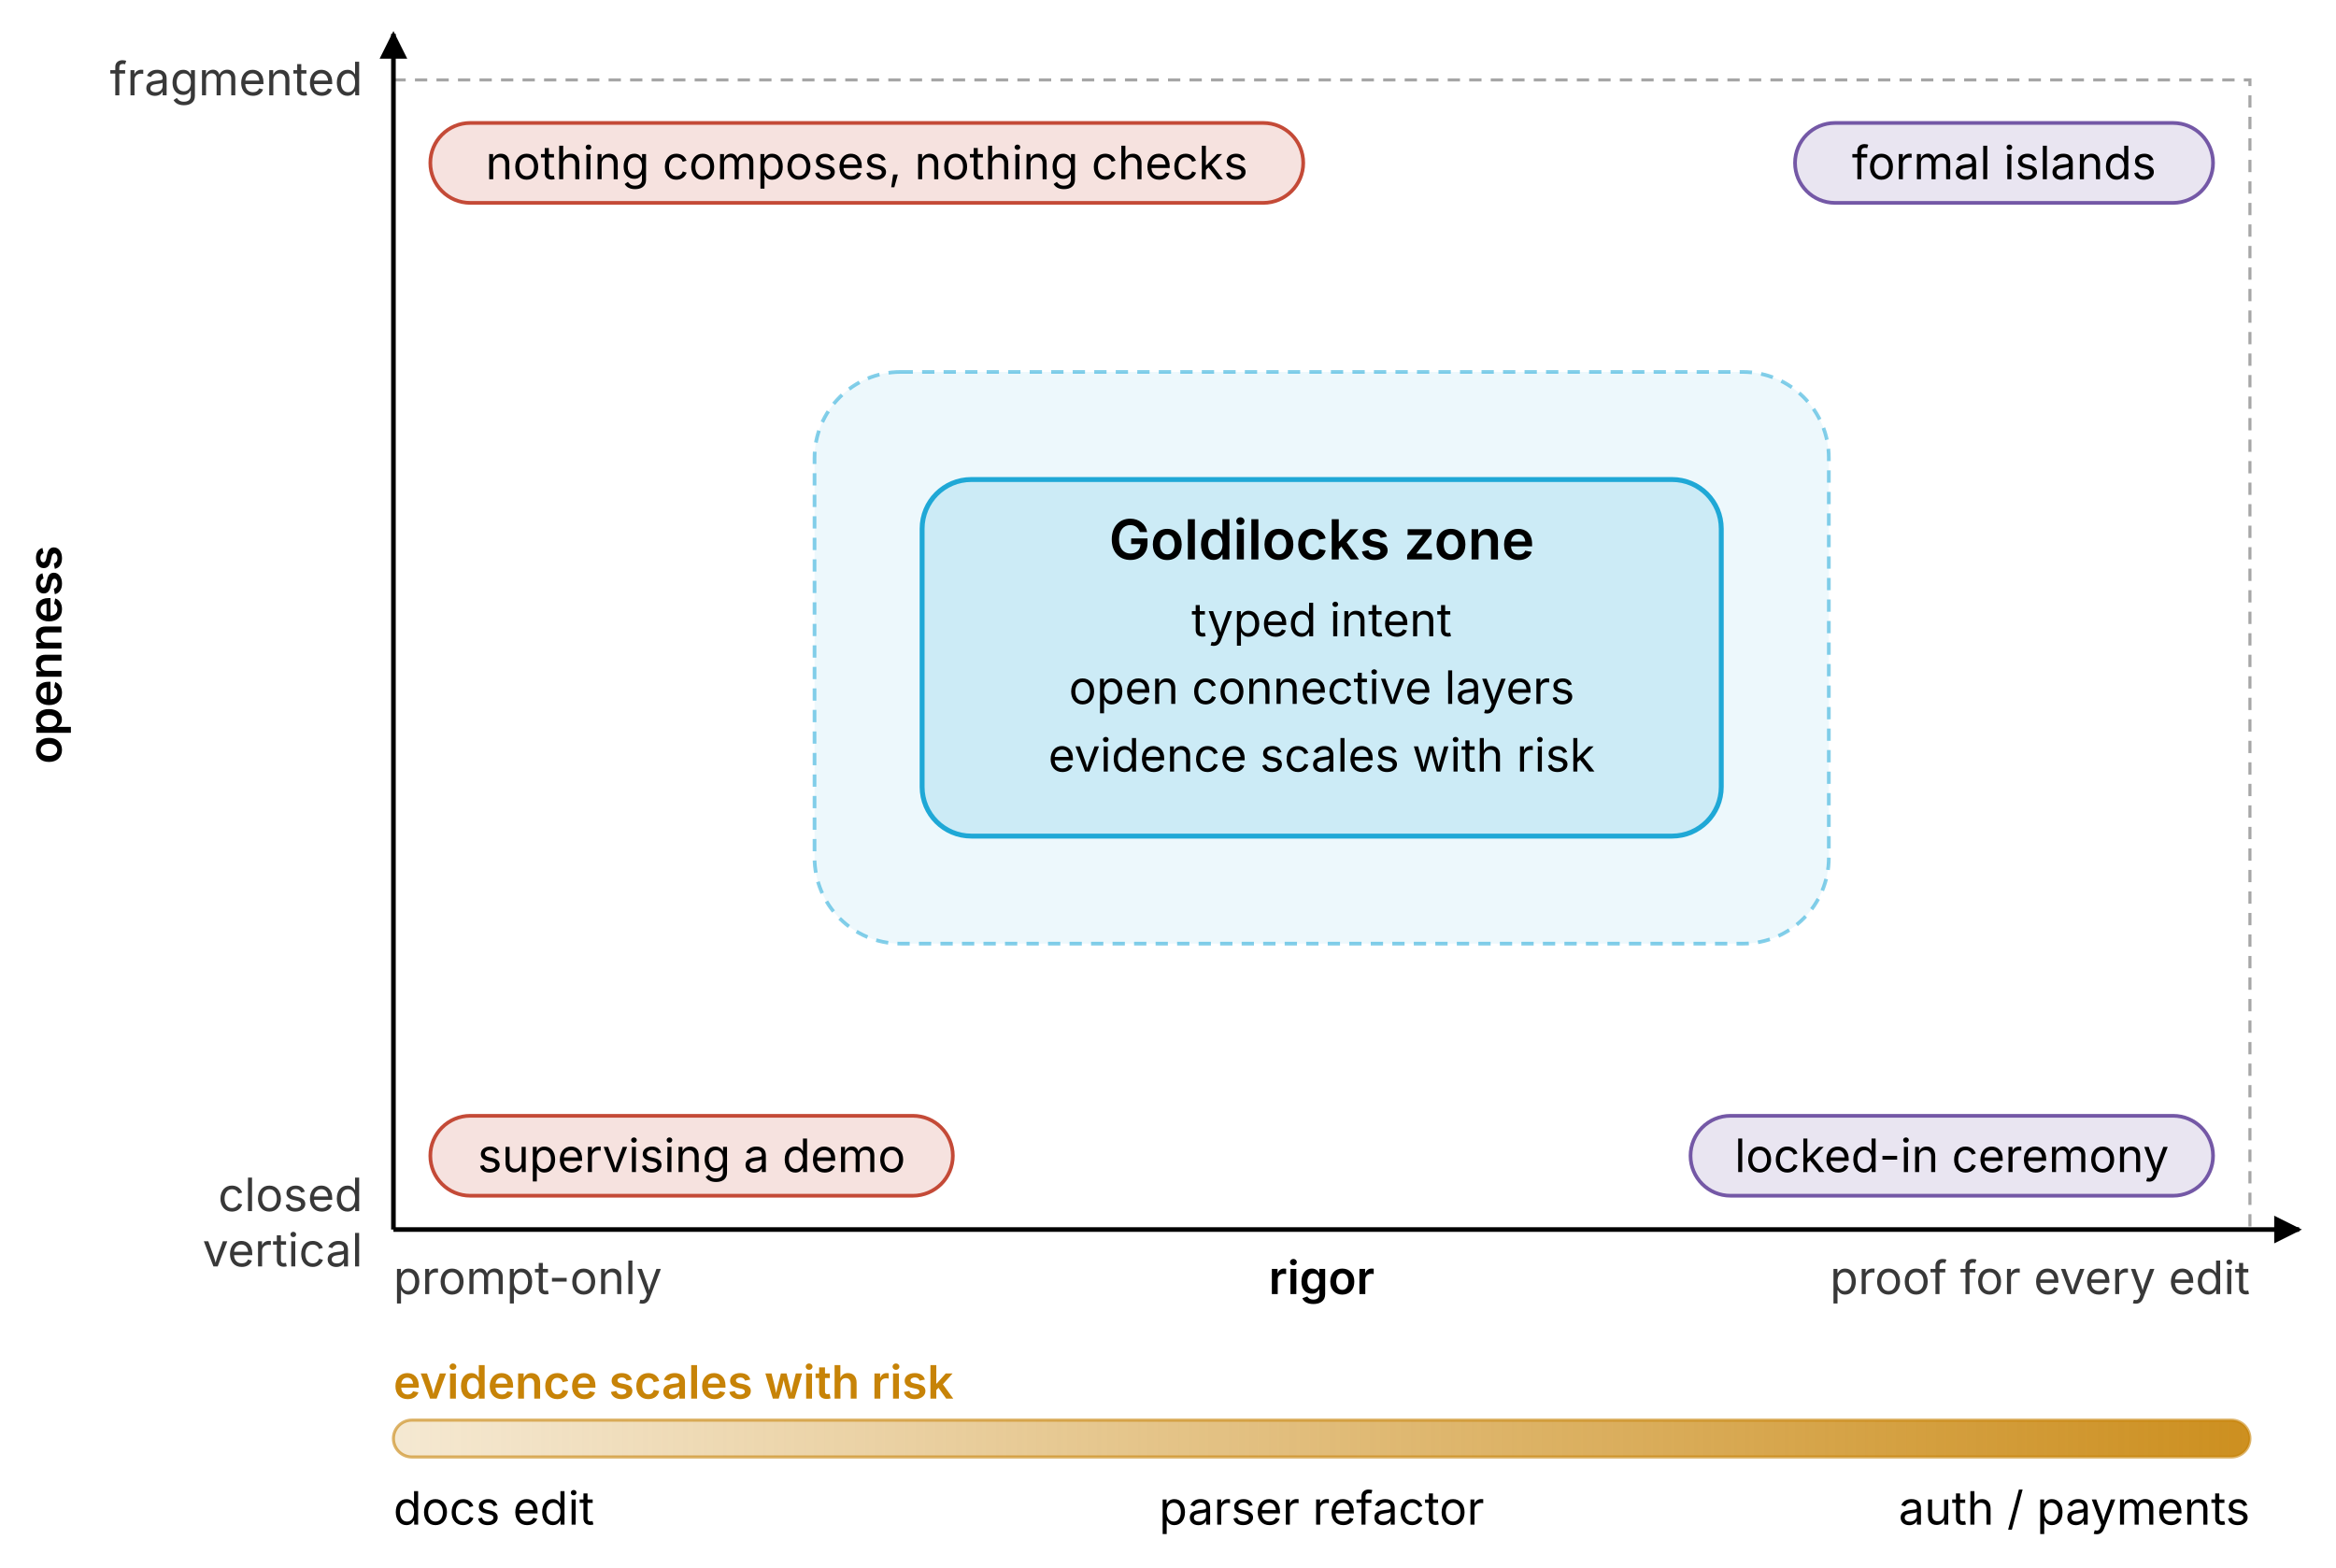
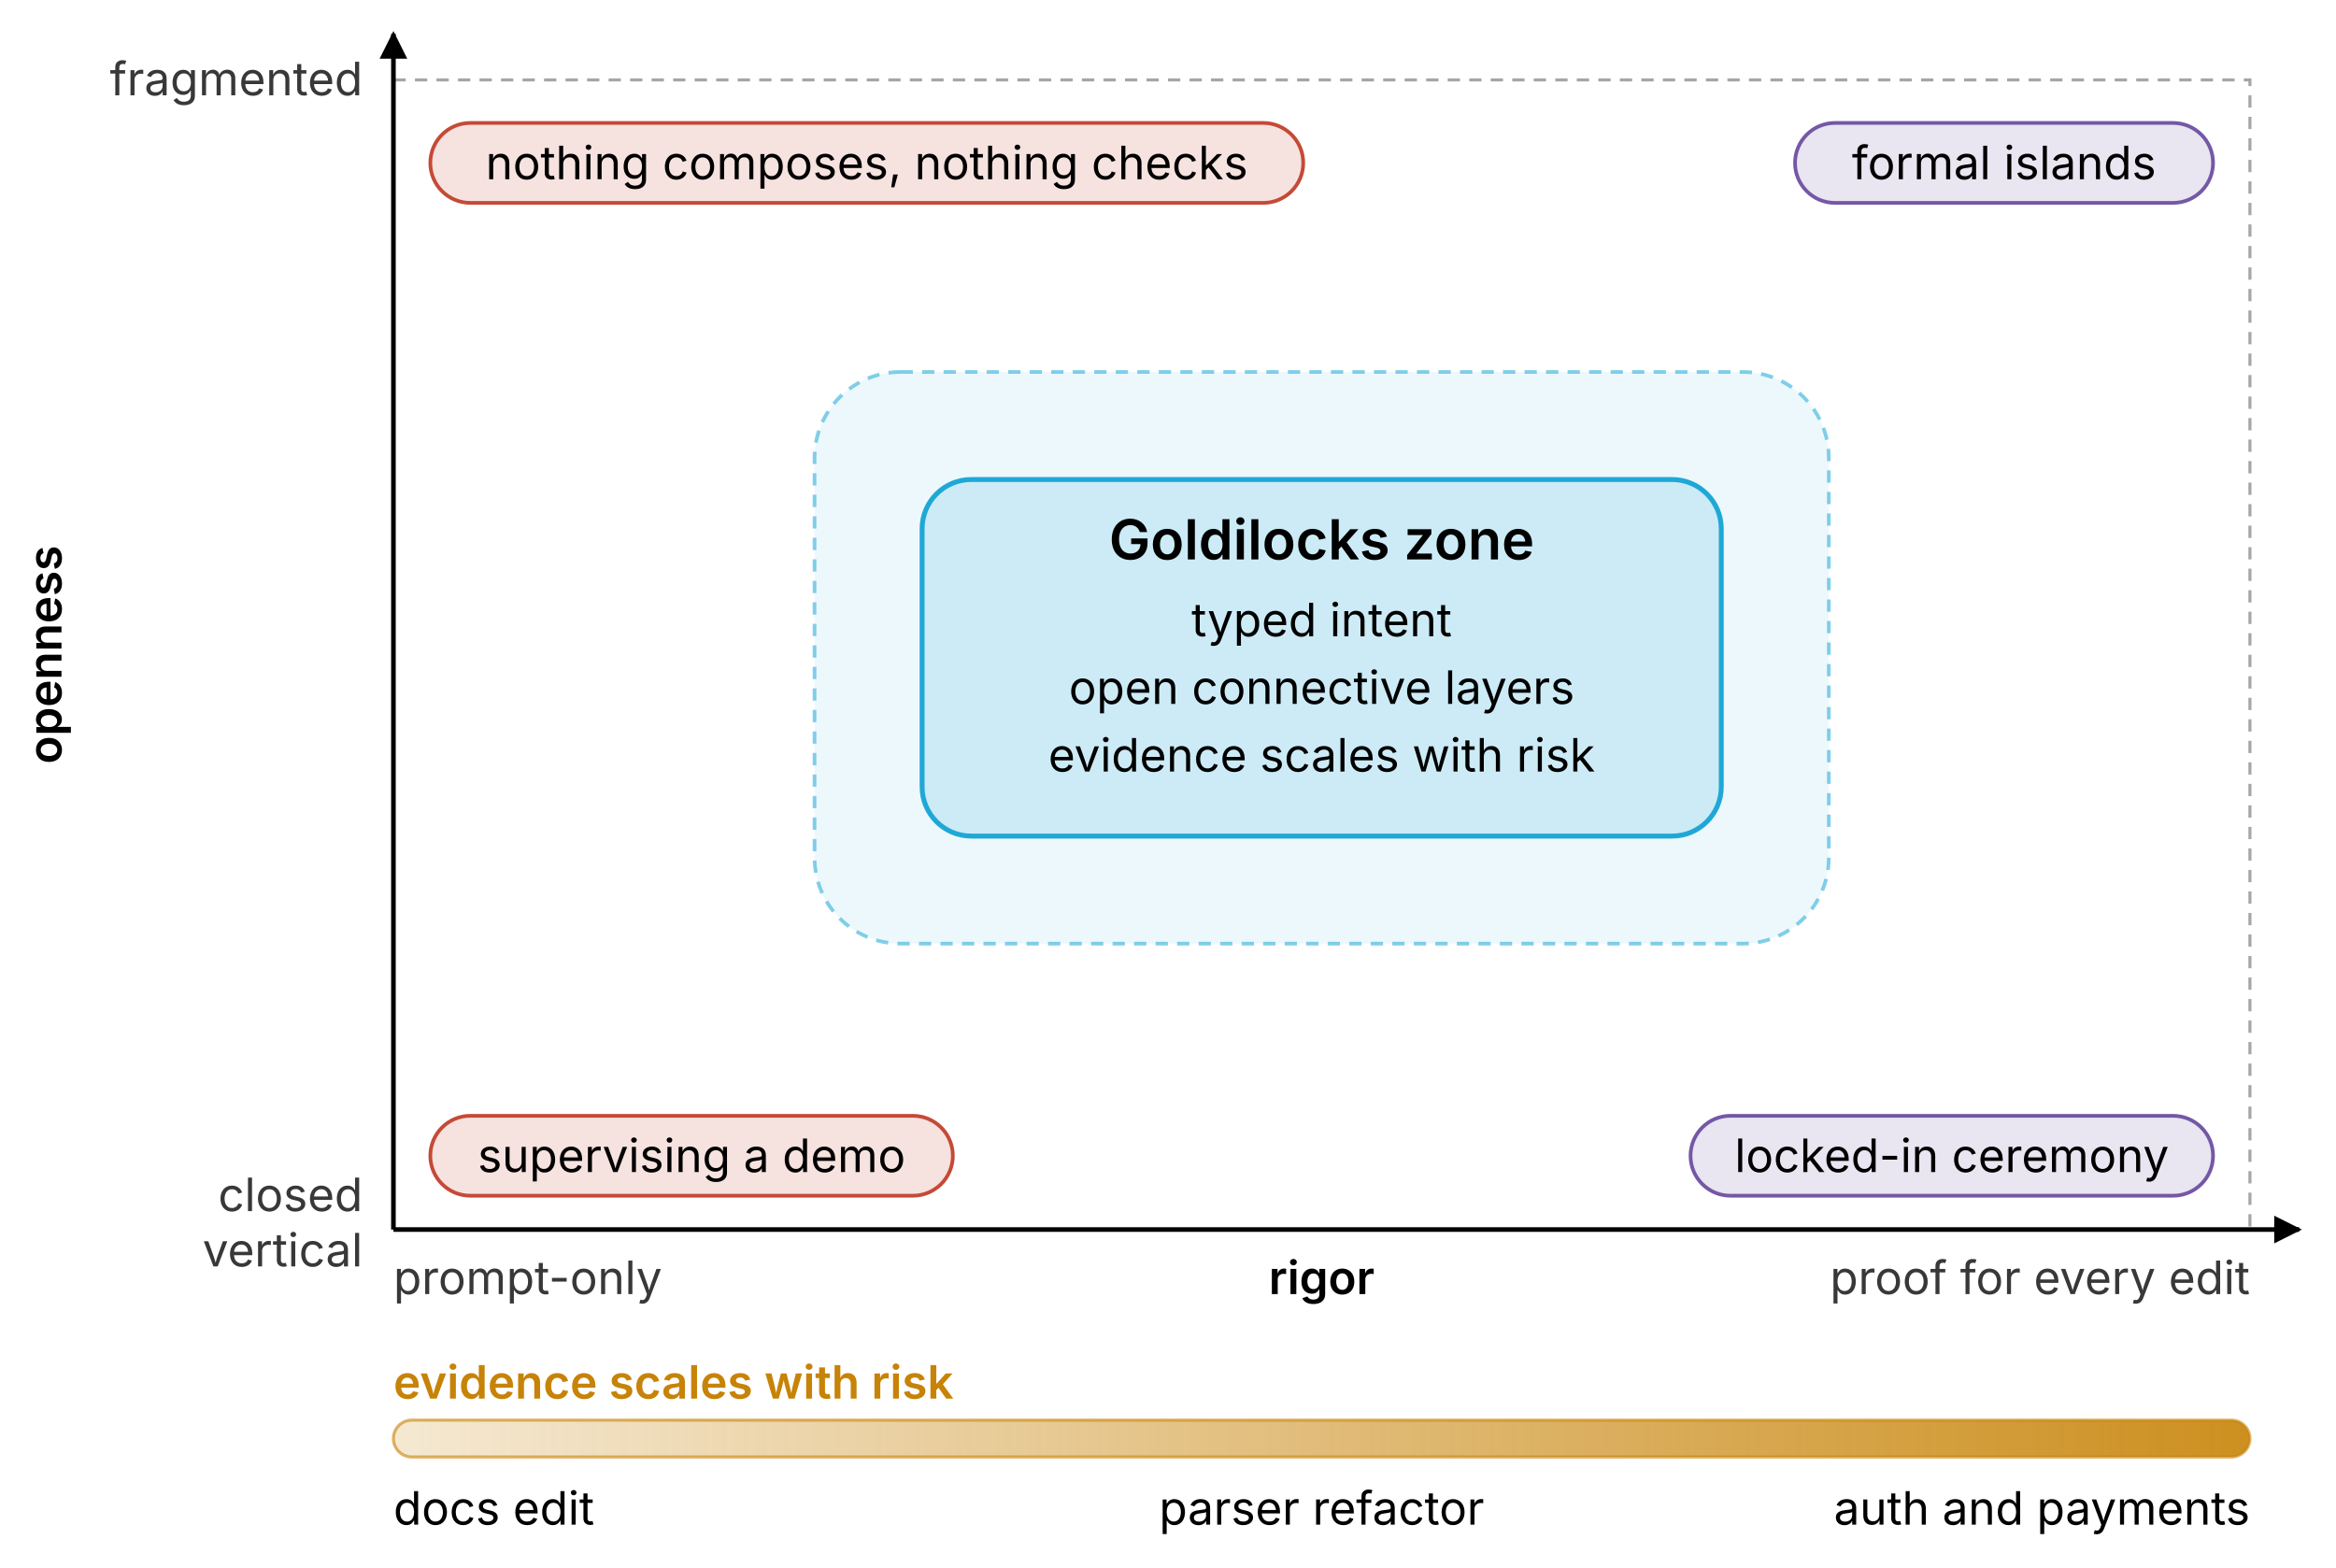
<svg xmlns="http://www.w3.org/2000/svg" viewBox="0 0 760 510" width="100%" role="img" aria-labelledby="f4-title f4-desc" font-family="Inter, -apple-system, 'Segoe UI', Helvetica, Arial, sans-serif" font-size="15" fill="currentColor">
  <defs>
    <marker id="f4-arr" viewBox="0 0 10 10" refX="9" refY="5" markerWidth="9" markerHeight="9" markerUnits="userSpaceOnUse" orient="auto">
      <path d="M0,0 L10,5 L0,10 Z" fill="currentColor" />
    </marker>
    <linearGradient id="f4-risk" x1="0" y1="0" x2="1" y2="0">
      <stop offset="0" stop-color="#c78307" stop-opacity="0.18" />
      <stop offset="1" stop-color="#c78307" stop-opacity="0.90" />
    </linearGradient>
  </defs>
  <path d="M128 26 H732 V400" fill="none" stroke="currentColor" stroke-opacity="0.35" stroke-width="1" stroke-dasharray="4 3" />
  <line x1="128" y1="400" x2="748" y2="400" stroke="currentColor" stroke-width="1.5" marker-end="url(#f4-arr)" />
  <line x1="128" y1="400" x2="128" y2="11" stroke="currentColor" stroke-width="1.5" marker-end="url(#f4-arr)" />
  <text x="118" y="31" text-anchor="end" fill="currentColor" fill-opacity="0.78">fragmented</text>
  <text x="118" y="394" text-anchor="end" fill="currentColor" fill-opacity="0.78">closed</text>
  <text x="118" y="412" text-anchor="end" fill="currentColor" fill-opacity="0.78">vertical</text>
  <text transform="translate(20 213) rotate(-90)" text-anchor="middle" fill="currentColor" font-weight="600">openness</text>
  <text x="128" y="421" fill="currentColor" fill-opacity="0.78">prompt-only</text>
  <text x="430" y="421" text-anchor="middle" fill="currentColor" font-weight="600">rigor</text>
  <text x="732" y="421" text-anchor="end" fill="currentColor" fill-opacity="0.78">proof for every edit</text>
  <rect x="265" y="121" width="330" height="186" rx="28" fill="rgba(31,168,214,0.16)" fill-opacity="0.5" stroke="#1fa8d6" stroke-opacity="0.55" stroke-width="1.2" stroke-dasharray="4 3" />
  <rect x="300" y="156" width="260" height="116" rx="16" fill="rgba(31,168,214,0.16)" stroke="#1fa8d6" stroke-width="1.6" />
  <text x="430" y="182" text-anchor="middle" fill="currentColor" font-size="18" font-weight="600">Goldilocks zone</text>
  <text x="430" y="207" text-anchor="middle" fill="currentColor">typed intent</text>
  <text x="430" y="229" text-anchor="middle" fill="currentColor">open connective layers</text>
  <text x="430" y="251" text-anchor="middle" fill="currentColor">evidence scales with risk</text>
  <rect x="140" y="40" width="284" height="26" rx="13" fill="rgba(196,74,55,0.16)" stroke="#c44a37" stroke-width="1.2" />
  <text x="282" y="58.3" text-anchor="middle" fill="currentColor">nothing composes, nothing checks</text>
  <rect x="584" y="40" width="136" height="26" rx="13" fill="rgba(116,88,166,0.16)" stroke="#7458a6" stroke-width="1.2" />
  <text x="652" y="58.3" text-anchor="middle" fill="currentColor">formal islands</text>
  <rect x="140" y="363" width="170" height="26" rx="13" fill="rgba(196,74,55,0.16)" stroke="#c44a37" stroke-width="1.2" />
  <text x="225" y="381.3" text-anchor="middle" fill="currentColor">supervising a demo</text>
  <rect x="550" y="363" width="170" height="26" rx="13" fill="rgba(116,88,166,0.16)" stroke="#7458a6" stroke-width="1.2" />
  <text x="635" y="381.3" text-anchor="middle" fill="currentColor">locked-in ceremony</text>
  <text x="128" y="455" fill="#c78307" font-weight="600">evidence scales with risk</text>
  <rect x="128" y="462" width="604" height="12" rx="6" fill="url(#f4-risk)" stroke="#c78307" stroke-opacity="0.6" stroke-width="1" />
  <text x="128" y="496" fill="currentColor">docs edit</text>
  <text x="430" y="496" text-anchor="middle" fill="currentColor">parser refactor</text>
-   <text x="732" y="496" text-anchor="end" fill="currentColor">auth / payments</text>
+   <text x="732" y="496" text-anchor="end" fill="currentColor">auth and payments</text>
</svg>
